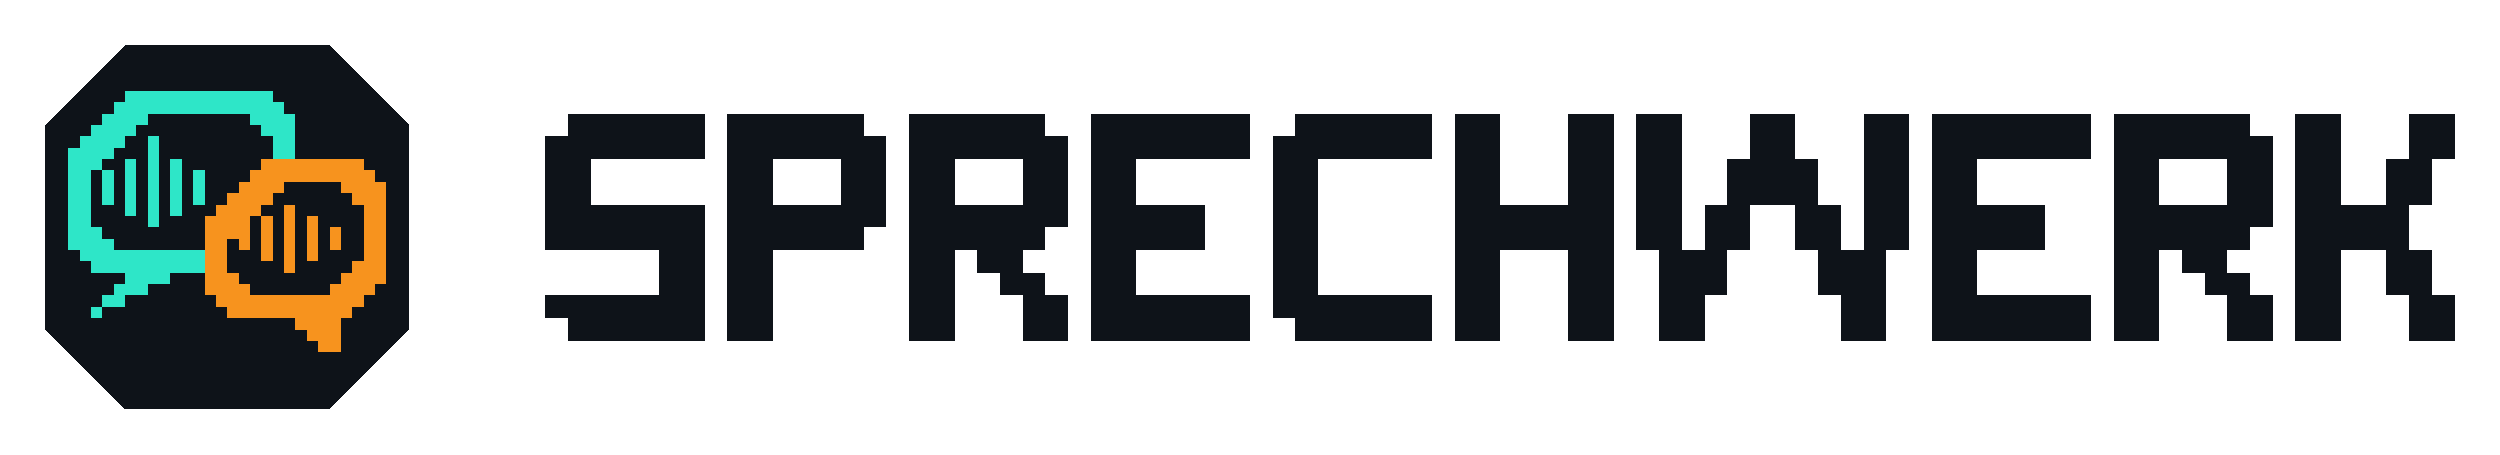
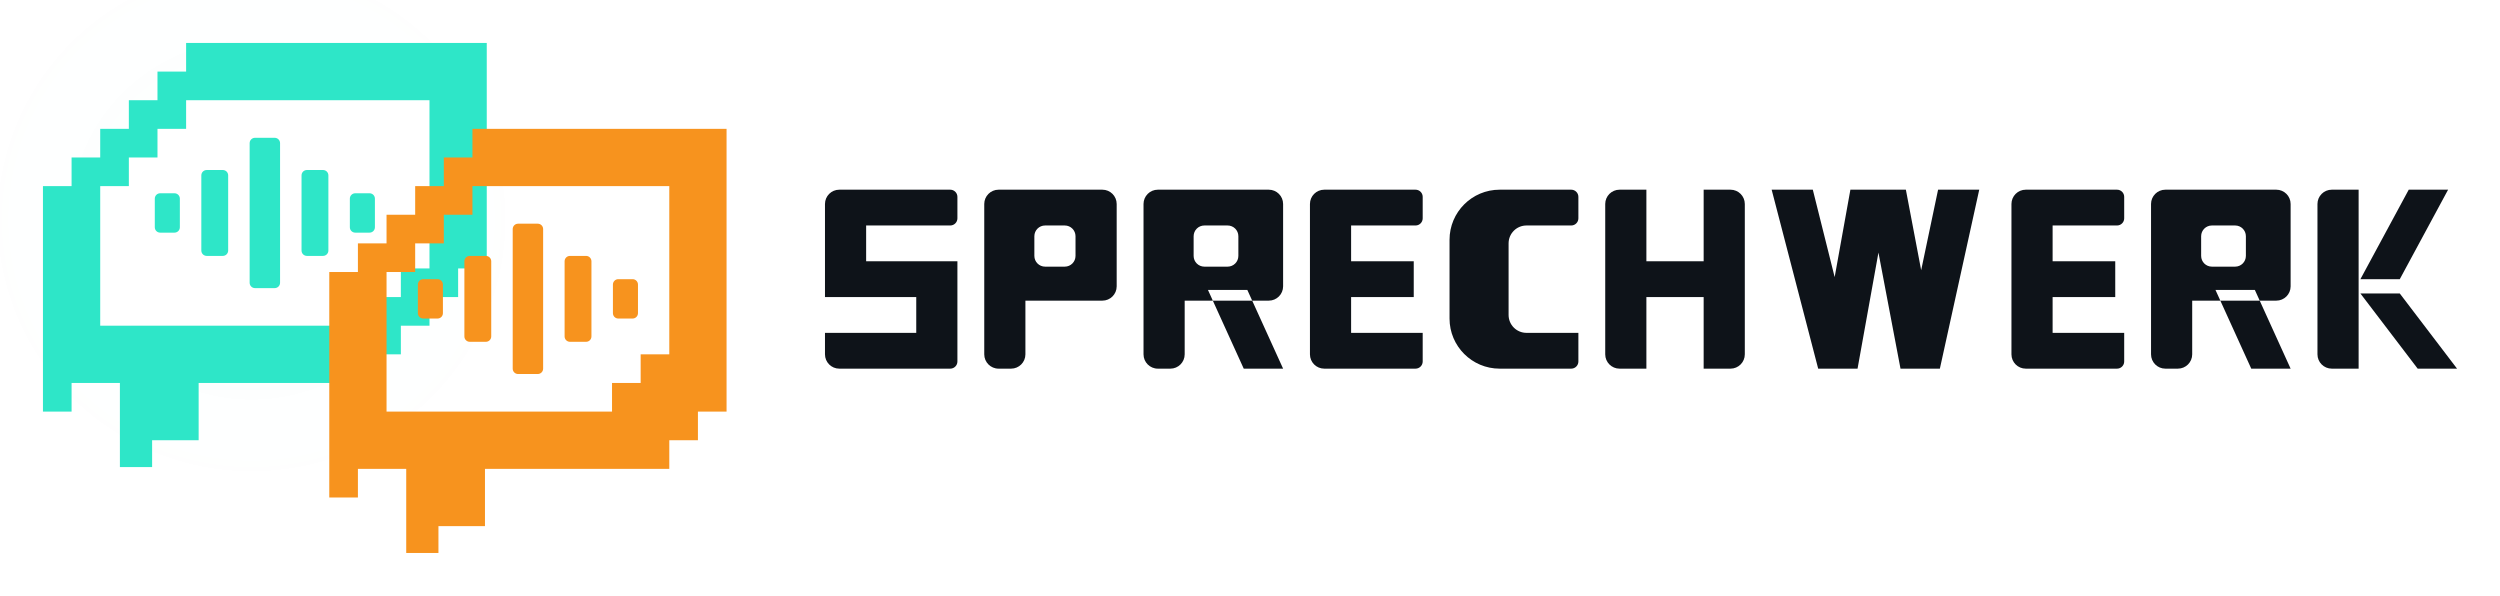
- <svg xmlns="http://www.w3.org/2000/svg" width="880" height="160" viewBox="0 0 220 40" shape-rendering="crispEdges">
-   <path d="M 7 0 H 25 L 32 7 V 25 L 25 32 H 7 L 0 25 V 7 Z" transform="translate(4 4)" fill="#0E1319" />
-   <rect x="11" y="8" width="13" height="1" fill="#2EE6C8" />
-   <rect x="10" y="9" width="15" height="1" fill="#2EE6C8" />
-   <rect x="9" y="10" width="4" height="1" fill="#2EE6C8" />
-   <rect x="22" y="10" width="4" height="1" fill="#2EE6C8" />
-   <rect x="8" y="11" width="4" height="1" fill="#2EE6C8" />
-   <rect x="23" y="11" width="3" height="1" fill="#2EE6C8" />
-   <rect x="7" y="12" width="4" height="1" fill="#2EE6C8" />
-   <rect x="13" y="12" width="1" height="1" fill="#2EE6C8" />
-   <rect x="24" y="12" width="2" height="1" fill="#2EE6C8" />
-   <rect x="6" y="13" width="4" height="1" fill="#2EE6C8" />
-   <rect x="13" y="13" width="1" height="1" fill="#2EE6C8" />
-   <rect x="24" y="13" width="2" height="1" fill="#2EE6C8" />
-   <rect x="6" y="14" width="3" height="1" fill="#2EE6C8" />
-   <rect x="11" y="14" width="1" height="1" fill="#2EE6C8" />
-   <rect x="13" y="14" width="1" height="1" fill="#2EE6C8" />
-   <rect x="15" y="14" width="1" height="1" fill="#2EE6C8" />
-   <rect x="23" y="14" width="9" height="1" fill="#F7931E" />
-   <rect x="6" y="15" width="2" height="1" fill="#2EE6C8" />
-   <rect x="9" y="15" width="1" height="1" fill="#2EE6C8" />
-   <rect x="11" y="15" width="1" height="1" fill="#2EE6C8" />
-   <rect x="13" y="15" width="1" height="1" fill="#2EE6C8" />
-   <rect x="15" y="15" width="1" height="1" fill="#2EE6C8" />
-   <rect x="17" y="15" width="1" height="1" fill="#2EE6C8" />
-   <rect x="22" y="15" width="11" height="1" fill="#F7931E" />
-   <rect x="6" y="16" width="2" height="1" fill="#2EE6C8" />
-   <rect x="9" y="16" width="1" height="1" fill="#2EE6C8" />
-   <rect x="11" y="16" width="1" height="1" fill="#2EE6C8" />
-   <rect x="13" y="16" width="1" height="1" fill="#2EE6C8" />
-   <rect x="15" y="16" width="1" height="1" fill="#2EE6C8" />
-   <rect x="17" y="16" width="1" height="1" fill="#2EE6C8" />
-   <rect x="21" y="16" width="4" height="1" fill="#F7931E" />
-   <rect x="30" y="16" width="4" height="1" fill="#F7931E" />
-   <rect x="6" y="17" width="2" height="1" fill="#2EE6C8" />
-   <rect x="9" y="17" width="1" height="1" fill="#2EE6C8" />
-   <rect x="11" y="17" width="1" height="1" fill="#2EE6C8" />
-   <rect x="13" y="17" width="1" height="1" fill="#2EE6C8" />
-   <rect x="15" y="17" width="1" height="1" fill="#2EE6C8" />
-   <rect x="17" y="17" width="1" height="1" fill="#2EE6C8" />
-   <rect x="20" y="17" width="4" height="1" fill="#F7931E" />
-   <rect x="31" y="17" width="3" height="1" fill="#F7931E" />
-   <rect x="6" y="18" width="2" height="1" fill="#2EE6C8" />
-   <rect x="11" y="18" width="1" height="1" fill="#2EE6C8" />
-   <rect x="13" y="18" width="1" height="1" fill="#2EE6C8" />
-   <rect x="15" y="18" width="1" height="1" fill="#2EE6C8" />
-   <rect x="19" y="18" width="4" height="1" fill="#F7931E" />
-   <rect x="25" y="18" width="1" height="1" fill="#F7931E" />
-   <rect x="32" y="18" width="2" height="1" fill="#F7931E" />
-   <rect x="6" y="19" width="2" height="1" fill="#2EE6C8" />
-   <rect x="13" y="19" width="1" height="1" fill="#2EE6C8" />
-   <rect x="18" y="19" width="4" height="1" fill="#F7931E" />
-   <rect x="23" y="19" width="1" height="1" fill="#F7931E" />
-   <rect x="25" y="19" width="1" height="1" fill="#F7931E" />
-   <rect x="27" y="19" width="1" height="1" fill="#F7931E" />
-   <rect x="32" y="19" width="2" height="1" fill="#F7931E" />
-   <rect x="6" y="20" width="3" height="1" fill="#2EE6C8" />
-   <rect x="18" y="20" width="4" height="1" fill="#F7931E" />
-   <rect x="23" y="20" width="1" height="1" fill="#F7931E" />
-   <rect x="25" y="20" width="1" height="1" fill="#F7931E" />
-   <rect x="27" y="20" width="1" height="1" fill="#F7931E" />
-   <rect x="29" y="20" width="1" height="1" fill="#F7931E" />
-   <rect x="32" y="20" width="2" height="1" fill="#F7931E" />
-   <rect x="6" y="21" width="4" height="1" fill="#2EE6C8" />
-   <rect x="18" y="21" width="2" height="1" fill="#F7931E" />
-   <rect x="21" y="21" width="1" height="1" fill="#F7931E" />
-   <rect x="23" y="21" width="1" height="1" fill="#F7931E" />
-   <rect x="25" y="21" width="1" height="1" fill="#F7931E" />
-   <rect x="27" y="21" width="1" height="1" fill="#F7931E" />
-   <rect x="29" y="21" width="1" height="1" fill="#F7931E" />
-   <rect x="32" y="21" width="2" height="1" fill="#F7931E" />
-   <rect x="7" y="22" width="11" height="1" fill="#2EE6C8" />
-   <rect x="18" y="22" width="2" height="1" fill="#F7931E" />
-   <rect x="23" y="22" width="1" height="1" fill="#F7931E" />
-   <rect x="25" y="22" width="1" height="1" fill="#F7931E" />
-   <rect x="27" y="22" width="1" height="1" fill="#F7931E" />
-   <rect x="32" y="22" width="2" height="1" fill="#F7931E" />
-   <rect x="8" y="23" width="10" height="1" fill="#2EE6C8" />
-   <rect x="18" y="23" width="2" height="1" fill="#F7931E" />
-   <rect x="25" y="23" width="1" height="1" fill="#F7931E" />
-   <rect x="31" y="23" width="3" height="1" fill="#F7931E" />
-   <rect x="11" y="24" width="4" height="1" fill="#2EE6C8" />
-   <rect x="18" y="24" width="3" height="1" fill="#F7931E" />
-   <rect x="30" y="24" width="4" height="1" fill="#F7931E" />
-   <rect x="10" y="25" width="3" height="1" fill="#2EE6C8" />
-   <rect x="18" y="25" width="4" height="1" fill="#F7931E" />
-   <rect x="29" y="25" width="4" height="1" fill="#F7931E" />
-   <rect x="9" y="26" width="2" height="1" fill="#2EE6C8" />
-   <rect x="19" y="26" width="13" height="1" fill="#F7931E" />
-   <rect x="8" y="27" width="1" height="1" fill="#2EE6C8" />
-   <rect x="20" y="27" width="11" height="1" fill="#F7931E" />
-   <rect x="26" y="28" width="4" height="1" fill="#F7931E" />
-   <rect x="27" y="29" width="3" height="1" fill="#F7931E" />
-   <rect x="28" y="30" width="2" height="1" fill="#F7931E" />
-   <rect x="50" y="10" width="12" height="2" fill="#0E1319" />
-   <rect x="48" y="12" width="14" height="2" fill="#0E1319" />
-   <rect x="48" y="14" width="4" height="2" fill="#0E1319" />
-   <rect x="48" y="16" width="4" height="2" fill="#0E1319" />
-   <rect x="48" y="18" width="14" height="2" fill="#0E1319" />
-   <rect x="48" y="20" width="14" height="2" fill="#0E1319" />
-   <rect x="58" y="22" width="4" height="2" fill="#0E1319" />
-   <rect x="58" y="24" width="4" height="2" fill="#0E1319" />
-   <rect x="48" y="26" width="14" height="2" fill="#0E1319" />
-   <rect x="50" y="28" width="12" height="2" fill="#0E1319" />
-   <rect x="64" y="10" width="12" height="2" fill="#0E1319" />
-   <rect x="64" y="12" width="14" height="2" fill="#0E1319" />
-   <rect x="64" y="14" width="4" height="2" fill="#0E1319" />
-   <rect x="74" y="14" width="4" height="2" fill="#0E1319" />
-   <rect x="64" y="16" width="4" height="2" fill="#0E1319" />
-   <rect x="74" y="16" width="4" height="2" fill="#0E1319" />
-   <rect x="64" y="18" width="14" height="2" fill="#0E1319" />
-   <rect x="64" y="20" width="12" height="2" fill="#0E1319" />
-   <rect x="64" y="22" width="4" height="2" fill="#0E1319" />
-   <rect x="64" y="24" width="4" height="2" fill="#0E1319" />
-   <rect x="64" y="26" width="4" height="2" fill="#0E1319" />
-   <rect x="64" y="28" width="4" height="2" fill="#0E1319" />
-   <rect x="80" y="10" width="12" height="2" fill="#0E1319" />
-   <rect x="80" y="12" width="14" height="2" fill="#0E1319" />
-   <rect x="80" y="14" width="4" height="2" fill="#0E1319" />
-   <rect x="90" y="14" width="4" height="2" fill="#0E1319" />
-   <rect x="80" y="16" width="4" height="2" fill="#0E1319" />
-   <rect x="90" y="16" width="4" height="2" fill="#0E1319" />
-   <rect x="80" y="18" width="14" height="2" fill="#0E1319" />
-   <rect x="80" y="20" width="12" height="2" fill="#0E1319" />
-   <rect x="80" y="22" width="4" height="2" fill="#0E1319" />
-   <rect x="86" y="22" width="4" height="2" fill="#0E1319" />
-   <rect x="80" y="24" width="4" height="2" fill="#0E1319" />
-   <rect x="88" y="24" width="4" height="2" fill="#0E1319" />
-   <rect x="80" y="26" width="4" height="2" fill="#0E1319" />
-   <rect x="90" y="26" width="4" height="2" fill="#0E1319" />
-   <rect x="80" y="28" width="4" height="2" fill="#0E1319" />
-   <rect x="90" y="28" width="4" height="2" fill="#0E1319" />
-   <rect x="96" y="10" width="14" height="2" fill="#0E1319" />
-   <rect x="96" y="12" width="14" height="2" fill="#0E1319" />
-   <rect x="96" y="14" width="4" height="2" fill="#0E1319" />
-   <rect x="96" y="16" width="4" height="2" fill="#0E1319" />
-   <rect x="96" y="18" width="10" height="2" fill="#0E1319" />
-   <rect x="96" y="20" width="10" height="2" fill="#0E1319" />
-   <rect x="96" y="22" width="4" height="2" fill="#0E1319" />
-   <rect x="96" y="24" width="4" height="2" fill="#0E1319" />
-   <rect x="96" y="26" width="14" height="2" fill="#0E1319" />
-   <rect x="96" y="28" width="14" height="2" fill="#0E1319" />
-   <rect x="114" y="10" width="12" height="2" fill="#0E1319" />
-   <rect x="112" y="12" width="14" height="2" fill="#0E1319" />
-   <rect x="112" y="14" width="4" height="2" fill="#0E1319" />
-   <rect x="112" y="16" width="4" height="2" fill="#0E1319" />
-   <rect x="112" y="18" width="4" height="2" fill="#0E1319" />
-   <rect x="112" y="20" width="4" height="2" fill="#0E1319" />
-   <rect x="112" y="22" width="4" height="2" fill="#0E1319" />
-   <rect x="112" y="24" width="4" height="2" fill="#0E1319" />
-   <rect x="112" y="26" width="14" height="2" fill="#0E1319" />
-   <rect x="114" y="28" width="12" height="2" fill="#0E1319" />
-   <rect x="128" y="10" width="4" height="2" fill="#0E1319" />
-   <rect x="138" y="10" width="4" height="2" fill="#0E1319" />
-   <rect x="128" y="12" width="4" height="2" fill="#0E1319" />
-   <rect x="138" y="12" width="4" height="2" fill="#0E1319" />
-   <rect x="128" y="14" width="4" height="2" fill="#0E1319" />
-   <rect x="138" y="14" width="4" height="2" fill="#0E1319" />
-   <rect x="128" y="16" width="4" height="2" fill="#0E1319" />
-   <rect x="138" y="16" width="4" height="2" fill="#0E1319" />
-   <rect x="128" y="18" width="14" height="2" fill="#0E1319" />
-   <rect x="128" y="20" width="14" height="2" fill="#0E1319" />
-   <rect x="128" y="22" width="4" height="2" fill="#0E1319" />
-   <rect x="138" y="22" width="4" height="2" fill="#0E1319" />
-   <rect x="128" y="24" width="4" height="2" fill="#0E1319" />
-   <rect x="138" y="24" width="4" height="2" fill="#0E1319" />
-   <rect x="128" y="26" width="4" height="2" fill="#0E1319" />
-   <rect x="138" y="26" width="4" height="2" fill="#0E1319" />
-   <rect x="128" y="28" width="4" height="2" fill="#0E1319" />
-   <rect x="138" y="28" width="4" height="2" fill="#0E1319" />
-   <rect x="144" y="10" width="4" height="2" fill="#0E1319" />
-   <rect x="154" y="10" width="4" height="2" fill="#0E1319" />
-   <rect x="164" y="10" width="4" height="2" fill="#0E1319" />
-   <rect x="144" y="12" width="4" height="2" fill="#0E1319" />
-   <rect x="154" y="12" width="4" height="2" fill="#0E1319" />
-   <rect x="164" y="12" width="4" height="2" fill="#0E1319" />
-   <rect x="144" y="14" width="4" height="2" fill="#0E1319" />
-   <rect x="152" y="14" width="8" height="2" fill="#0E1319" />
-   <rect x="164" y="14" width="4" height="2" fill="#0E1319" />
-   <rect x="144" y="16" width="4" height="2" fill="#0E1319" />
-   <rect x="152" y="16" width="8" height="2" fill="#0E1319" />
-   <rect x="164" y="16" width="4" height="2" fill="#0E1319" />
-   <rect x="144" y="18" width="4" height="2" fill="#0E1319" />
-   <rect x="150" y="18" width="4" height="2" fill="#0E1319" />
-   <rect x="158" y="18" width="4" height="2" fill="#0E1319" />
-   <rect x="164" y="18" width="4" height="2" fill="#0E1319" />
-   <rect x="144" y="20" width="4" height="2" fill="#0E1319" />
-   <rect x="150" y="20" width="4" height="2" fill="#0E1319" />
-   <rect x="158" y="20" width="4" height="2" fill="#0E1319" />
-   <rect x="164" y="20" width="4" height="2" fill="#0E1319" />
-   <rect x="146" y="22" width="6" height="2" fill="#0E1319" />
-   <rect x="160" y="22" width="6" height="2" fill="#0E1319" />
-   <rect x="146" y="24" width="6" height="2" fill="#0E1319" />
-   <rect x="160" y="24" width="6" height="2" fill="#0E1319" />
-   <rect x="146" y="26" width="4" height="2" fill="#0E1319" />
-   <rect x="162" y="26" width="4" height="2" fill="#0E1319" />
-   <rect x="146" y="28" width="4" height="2" fill="#0E1319" />
-   <rect x="162" y="28" width="4" height="2" fill="#0E1319" />
-   <rect x="170" y="10" width="14" height="2" fill="#0E1319" />
-   <rect x="170" y="12" width="14" height="2" fill="#0E1319" />
-   <rect x="170" y="14" width="4" height="2" fill="#0E1319" />
-   <rect x="170" y="16" width="4" height="2" fill="#0E1319" />
-   <rect x="170" y="18" width="10" height="2" fill="#0E1319" />
-   <rect x="170" y="20" width="10" height="2" fill="#0E1319" />
-   <rect x="170" y="22" width="4" height="2" fill="#0E1319" />
-   <rect x="170" y="24" width="4" height="2" fill="#0E1319" />
-   <rect x="170" y="26" width="14" height="2" fill="#0E1319" />
-   <rect x="170" y="28" width="14" height="2" fill="#0E1319" />
-   <rect x="186" y="10" width="12" height="2" fill="#0E1319" />
-   <rect x="186" y="12" width="14" height="2" fill="#0E1319" />
-   <rect x="186" y="14" width="4" height="2" fill="#0E1319" />
-   <rect x="196" y="14" width="4" height="2" fill="#0E1319" />
-   <rect x="186" y="16" width="4" height="2" fill="#0E1319" />
-   <rect x="196" y="16" width="4" height="2" fill="#0E1319" />
-   <rect x="186" y="18" width="14" height="2" fill="#0E1319" />
-   <rect x="186" y="20" width="12" height="2" fill="#0E1319" />
-   <rect x="186" y="22" width="4" height="2" fill="#0E1319" />
-   <rect x="192" y="22" width="4" height="2" fill="#0E1319" />
-   <rect x="186" y="24" width="4" height="2" fill="#0E1319" />
-   <rect x="194" y="24" width="4" height="2" fill="#0E1319" />
-   <rect x="186" y="26" width="4" height="2" fill="#0E1319" />
-   <rect x="196" y="26" width="4" height="2" fill="#0E1319" />
-   <rect x="186" y="28" width="4" height="2" fill="#0E1319" />
-   <rect x="196" y="28" width="4" height="2" fill="#0E1319" />
-   <rect x="202" y="10" width="4" height="2" fill="#0E1319" />
-   <rect x="212" y="10" width="4" height="2" fill="#0E1319" />
-   <rect x="202" y="12" width="4" height="2" fill="#0E1319" />
-   <rect x="212" y="12" width="4" height="2" fill="#0E1319" />
-   <rect x="202" y="14" width="4" height="2" fill="#0E1319" />
-   <rect x="210" y="14" width="4" height="2" fill="#0E1319" />
-   <rect x="202" y="16" width="4" height="2" fill="#0E1319" />
-   <rect x="210" y="16" width="4" height="2" fill="#0E1319" />
-   <rect x="202" y="18" width="10" height="2" fill="#0E1319" />
-   <rect x="202" y="20" width="10" height="2" fill="#0E1319" />
-   <rect x="202" y="22" width="4" height="2" fill="#0E1319" />
-   <rect x="210" y="22" width="4" height="2" fill="#0E1319" />
-   <rect x="202" y="24" width="4" height="2" fill="#0E1319" />
-   <rect x="210" y="24" width="4" height="2" fill="#0E1319" />
-   <rect x="202" y="26" width="4" height="2" fill="#0E1319" />
-   <rect x="212" y="26" width="4" height="2" fill="#0E1319" />
-   <rect x="202" y="28" width="4" height="2" fill="#0E1319" />
-   <rect x="212" y="28" width="4" height="2" fill="#0E1319" />
+ <svg xmlns="http://www.w3.org/2000/svg" width="1397" height="333" viewBox="0 0 1397 333">
+   <defs>
+     <radialGradient id="glut-tuerkis">
+       <stop offset="0" stop-color="#2EE6C8" stop-opacity="0.30" />
+       <stop offset="0.55" stop-color="#2EE6C8" stop-opacity="0.10" />
+       <stop offset="1" stop-color="#2EE6C8" stop-opacity="0" />
+     </radialGradient>
+   </defs>
+   <g id="zeichen" transform="translate(24 24)">
+     <g id="blase-hinten">
+       <mask id="loch-hinten" maskUnits="userSpaceOnUse" x="-80" y="-80" width="408" height="450">
+         <rect x="-80" y="-80" width="408" height="450" fill="#0E1319" />
+         <path d="M80 32 L80 48 L64 48 L64 64 L48 64 L48 80 L32 80 L32 158 L168 158 L184 158 L184 142 L200 142 L200 126 L216 126 L216 110 L216 32 L48 32 L80 32 Z" fill="#000000" />
+       </mask>
+       <ellipse cx="116.56" cy="98.8" rx="163.68" ry="161.5" fill="url(#glut-tuerkis)" mask="url(#loch-hinten)" />
+       <path d="M43 165 L87 165 L87 222 L61 222 L61 237 L43 237 L43 165 Z M80 0 L232 0 L248 0 L248 16 L248 110 L248 126 L232 126 L232 142 L216 142 L216 158 L200 158 L200 174 L184 174 L184 190 L168 190 L16 190 L16 206 L0 206 L0 80 L16 80 L16 64 L32 64 L32 48 L48 48 L48 32 L64 32 L64 16 L80 16 L80 0 Z M80 32 L80 48 L64 48 L64 64 L48 64 L48 80 L32 80 L32 158 L168 158 L184 158 L184 142 L200 142 L200 126 L216 126 L216 110 L216 32 L48 32 L80 32 Z" fill="#2EE6C8" fill-rule="nonzero" />
+       <path d="M65.5 84 H73.5 A3 3 0 0 1 76.5 87 V103 A3 3 0 0 1 73.5 106 H65.5 A3 3 0 0 1 62.5 103 V87 A3 3 0 0 1 65.5 84 Z" fill="#2EE6C8" />
+       <path d="M91.5 71 H100.5 A3 3 0 0 1 103.5 74 V116 A3 3 0 0 1 100.5 119 H91.5 A3 3 0 0 1 88.5 116 V74 A3 3 0 0 1 91.5 71 Z" fill="#2EE6C8" />
+       <path d="M118.5 53 H129.5 A3 3 0 0 1 132.5 56 V134 A3 3 0 0 1 129.5 137 H118.5 A3 3 0 0 1 115.5 134 V56 A3 3 0 0 1 118.5 53 Z" fill="#2EE6C8" />
+       <path d="M147.5 71 H156.5 A3 3 0 0 1 159.5 74 V116 A3 3 0 0 1 156.5 119 H147.5 A3 3 0 0 1 144.5 116 V74 A3 3 0 0 1 147.5 71 Z" fill="#2EE6C8" />
+       <path d="M174.5 84 H182.5 A3 3 0 0 1 185.5 87 V103 A3 3 0 0 1 182.5 106 H174.5 A3 3 0 0 1 171.5 103 V87 A3 3 0 0 1 174.5 84 Z" fill="#2EE6C8" />
+     </g>
+     <g id="blase-vorn" transform="translate(160 48)">
+       <path d="M43 165 L87 165 L87 222 L61 222 L61 237 L43 237 L43 165 Z M80 0 L206 0 L222 0 L222 16 L222 142 L222 158 L206 158 L206 174 L190 174 L190 190 L174 190 L16 190 L16 206 L0 206 L0 80 L16 80 L16 64 L32 64 L32 48 L48 48 L48 32 L64 32 L64 16 L80 16 L80 0 Z M80 32 L80 48 L64 48 L64 64 L48 64 L48 80 L32 80 L32 158 L142 158 L158 158 L158 142 L174 142 L174 126 L190 126 L190 110 L190 32 L48 32 L80 32 Z" fill="#F7931E" fill-rule="nonzero" />
+       <path d="M52.5 84 H60.5 A3 3 0 0 1 63.5 87 V103 A3 3 0 0 1 60.5 106 H52.5 A3 3 0 0 1 49.5 103 V87 A3 3 0 0 1 52.5 84 Z" fill="#F7931E" />
+       <path d="M78.5 71 H87.5 A3 3 0 0 1 90.5 74 V116 A3 3 0 0 1 87.5 119 H78.5 A3 3 0 0 1 75.5 116 V74 A3 3 0 0 1 78.5 71 Z" fill="#F7931E" />
+       <path d="M105.5 53 H116.5 A3 3 0 0 1 119.5 56 V134 A3 3 0 0 1 116.5 137 H105.5 A3 3 0 0 1 102.5 134 V56 A3 3 0 0 1 105.5 53 Z" fill="#F7931E" />
+       <path d="M134.5 71 H143.5 A3 3 0 0 1 146.5 74 V116 A3 3 0 0 1 143.5 119 H134.5 A3 3 0 0 1 131.5 116 V74 A3 3 0 0 1 134.5 71 Z" fill="#F7931E" />
+       <path d="M161.5 84 H169.5 A3 3 0 0 1 172.5 87 V103 A3 3 0 0 1 169.5 106 H161.5 A3 3 0 0 1 158.5 103 V87 A3 3 0 0 1 161.5 84 Z" fill="#F7931E" />
+     </g>
+   </g>
+   <g transform="translate(461 106)">
+     <g id="schriftzug" fill="#0E1319" fill-rule="nonzero">
+       <path transform="translate(0 0)" d="M74 0 L8 0 A8 8 0 0 0 0 8 L0 60 L51 60 L51 80 L0 80 L0 92 A8 8 0 0 0 8 100 L70 100 A4 4 0 0 0 74 96 L74 40 L23 40 L23 20 L70 20 A4 4 0 0 0 74 16 L74 4 A4 4 0 0 0 70 0 Z" />
+       <path transform="translate(89 0)" d="M74 0 L8 0 A8 8 0 0 0 0 8 L0 92 A8 8 0 0 0 8 100 L15 100 A8 8 0 0 0 23 92 L23 62 L66 62 A8 8 0 0 0 74 54 L74 8 A8 8 0 0 0 66 0 Z M51 20 L51 37 A6 6 0 0 1 45 43 L34 43 A6 6 0 0 1 28 37 L28 26 A6 6 0 0 1 34 20 L45 20 A6 6 0 0 1 51 26 Z" />
+       <path transform="translate(178 0)" d="M78 0 L8 0 A8 8 0 0 0 0 8 L0 92 A8 8 0 0 0 8 100 L15 100 A8 8 0 0 0 23 92 L23 62 L70 62 A8 8 0 0 0 78 54 L78 8 A8 8 0 0 0 70 0 Z M36 56 L58 56 L78 100 L56 100 L36 56 Z M53 20 L53 37 A6 6 0 0 1 47 43 L34 43 A6 6 0 0 1 28 37 L28 26 A6 6 0 0 1 34 20 L47 20 A6 6 0 0 1 53 26 Z" />
+       <path transform="translate(271 0)" d="M63 0 L8 0 A8 8 0 0 0 0 8 L0 92 A8 8 0 0 0 8 100 L59 100 A4 4 0 0 0 63 96 L63 80 L23 80 L23 60 L58 60 L58 40 L23 40 L23 20 L59 20 A4 4 0 0 0 63 16 L63 4 A4 4 0 0 0 59 0 Z" />
+       <path transform="translate(349 0)" d="M72 0 L28 0 A28 28 0 0 0 0 28 L0 72 A28 28 0 0 0 28 100 L68 100 A4 4 0 0 0 72 96 L72 80 L43 80 A10 10 0 0 1 33 70 L33 30 A10 10 0 0 1 43 20 L68 20 A4 4 0 0 0 72 16 L72 4 A4 4 0 0 0 68 0 Z" />
+       <path transform="translate(436 0)" d="M0 0 L23 0 L23 40 L55 40 L55 0 L70 0 A8 8 0 0 1 78 8 L78 92 A8 8 0 0 1 70 100 L55 100 L55 60 L23 60 L23 100 L8 100 A8 8 0 0 1 0 92 L0 8 A8 8 0 0 1 8 0 Z" />
+       <path transform="translate(529 0)" d="M0 0 L23 0 L48 100 L26 100 L0 0 Z M44 0 L66 0 L48 100 L26 100 L44 0 Z M53 0 L75 0 L94 100 L72 100 L53 0 Z M93 0 L116 0 L94 100 L72 100 L93 0 Z" />
+       <path transform="translate(663 0)" d="M63 0 L8 0 A8 8 0 0 0 0 8 L0 92 A8 8 0 0 0 8 100 L59 100 A4 4 0 0 0 63 96 L63 80 L23 80 L23 60 L58 60 L58 40 L23 40 L23 20 L59 20 A4 4 0 0 0 63 16 L63 4 A4 4 0 0 0 59 0 Z" />
+       <path transform="translate(741 0)" d="M78 0 L8 0 A8 8 0 0 0 0 8 L0 92 A8 8 0 0 0 8 100 L15 100 A8 8 0 0 0 23 92 L23 62 L70 62 A8 8 0 0 0 78 54 L78 8 A8 8 0 0 0 70 0 Z M36 56 L58 56 L78 100 L56 100 L36 56 Z M53 20 L53 37 A6 6 0 0 1 47 43 L34 43 A6 6 0 0 1 28 37 L28 26 A6 6 0 0 1 34 20 L47 20 A6 6 0 0 1 53 26 Z" />
+       <path transform="translate(834 0)" d="M0 0 L23 0 L23 100 L8 100 A8 8 0 0 1 0 92 L0 8 A8 8 0 0 1 8 0 Z M24 50 L46 50 L73 0 L51 0 L24 50 Z M24 58 L46 58 L78 100 L56 100 L24 58 Z" />
+     </g>
+   </g>
</svg>
